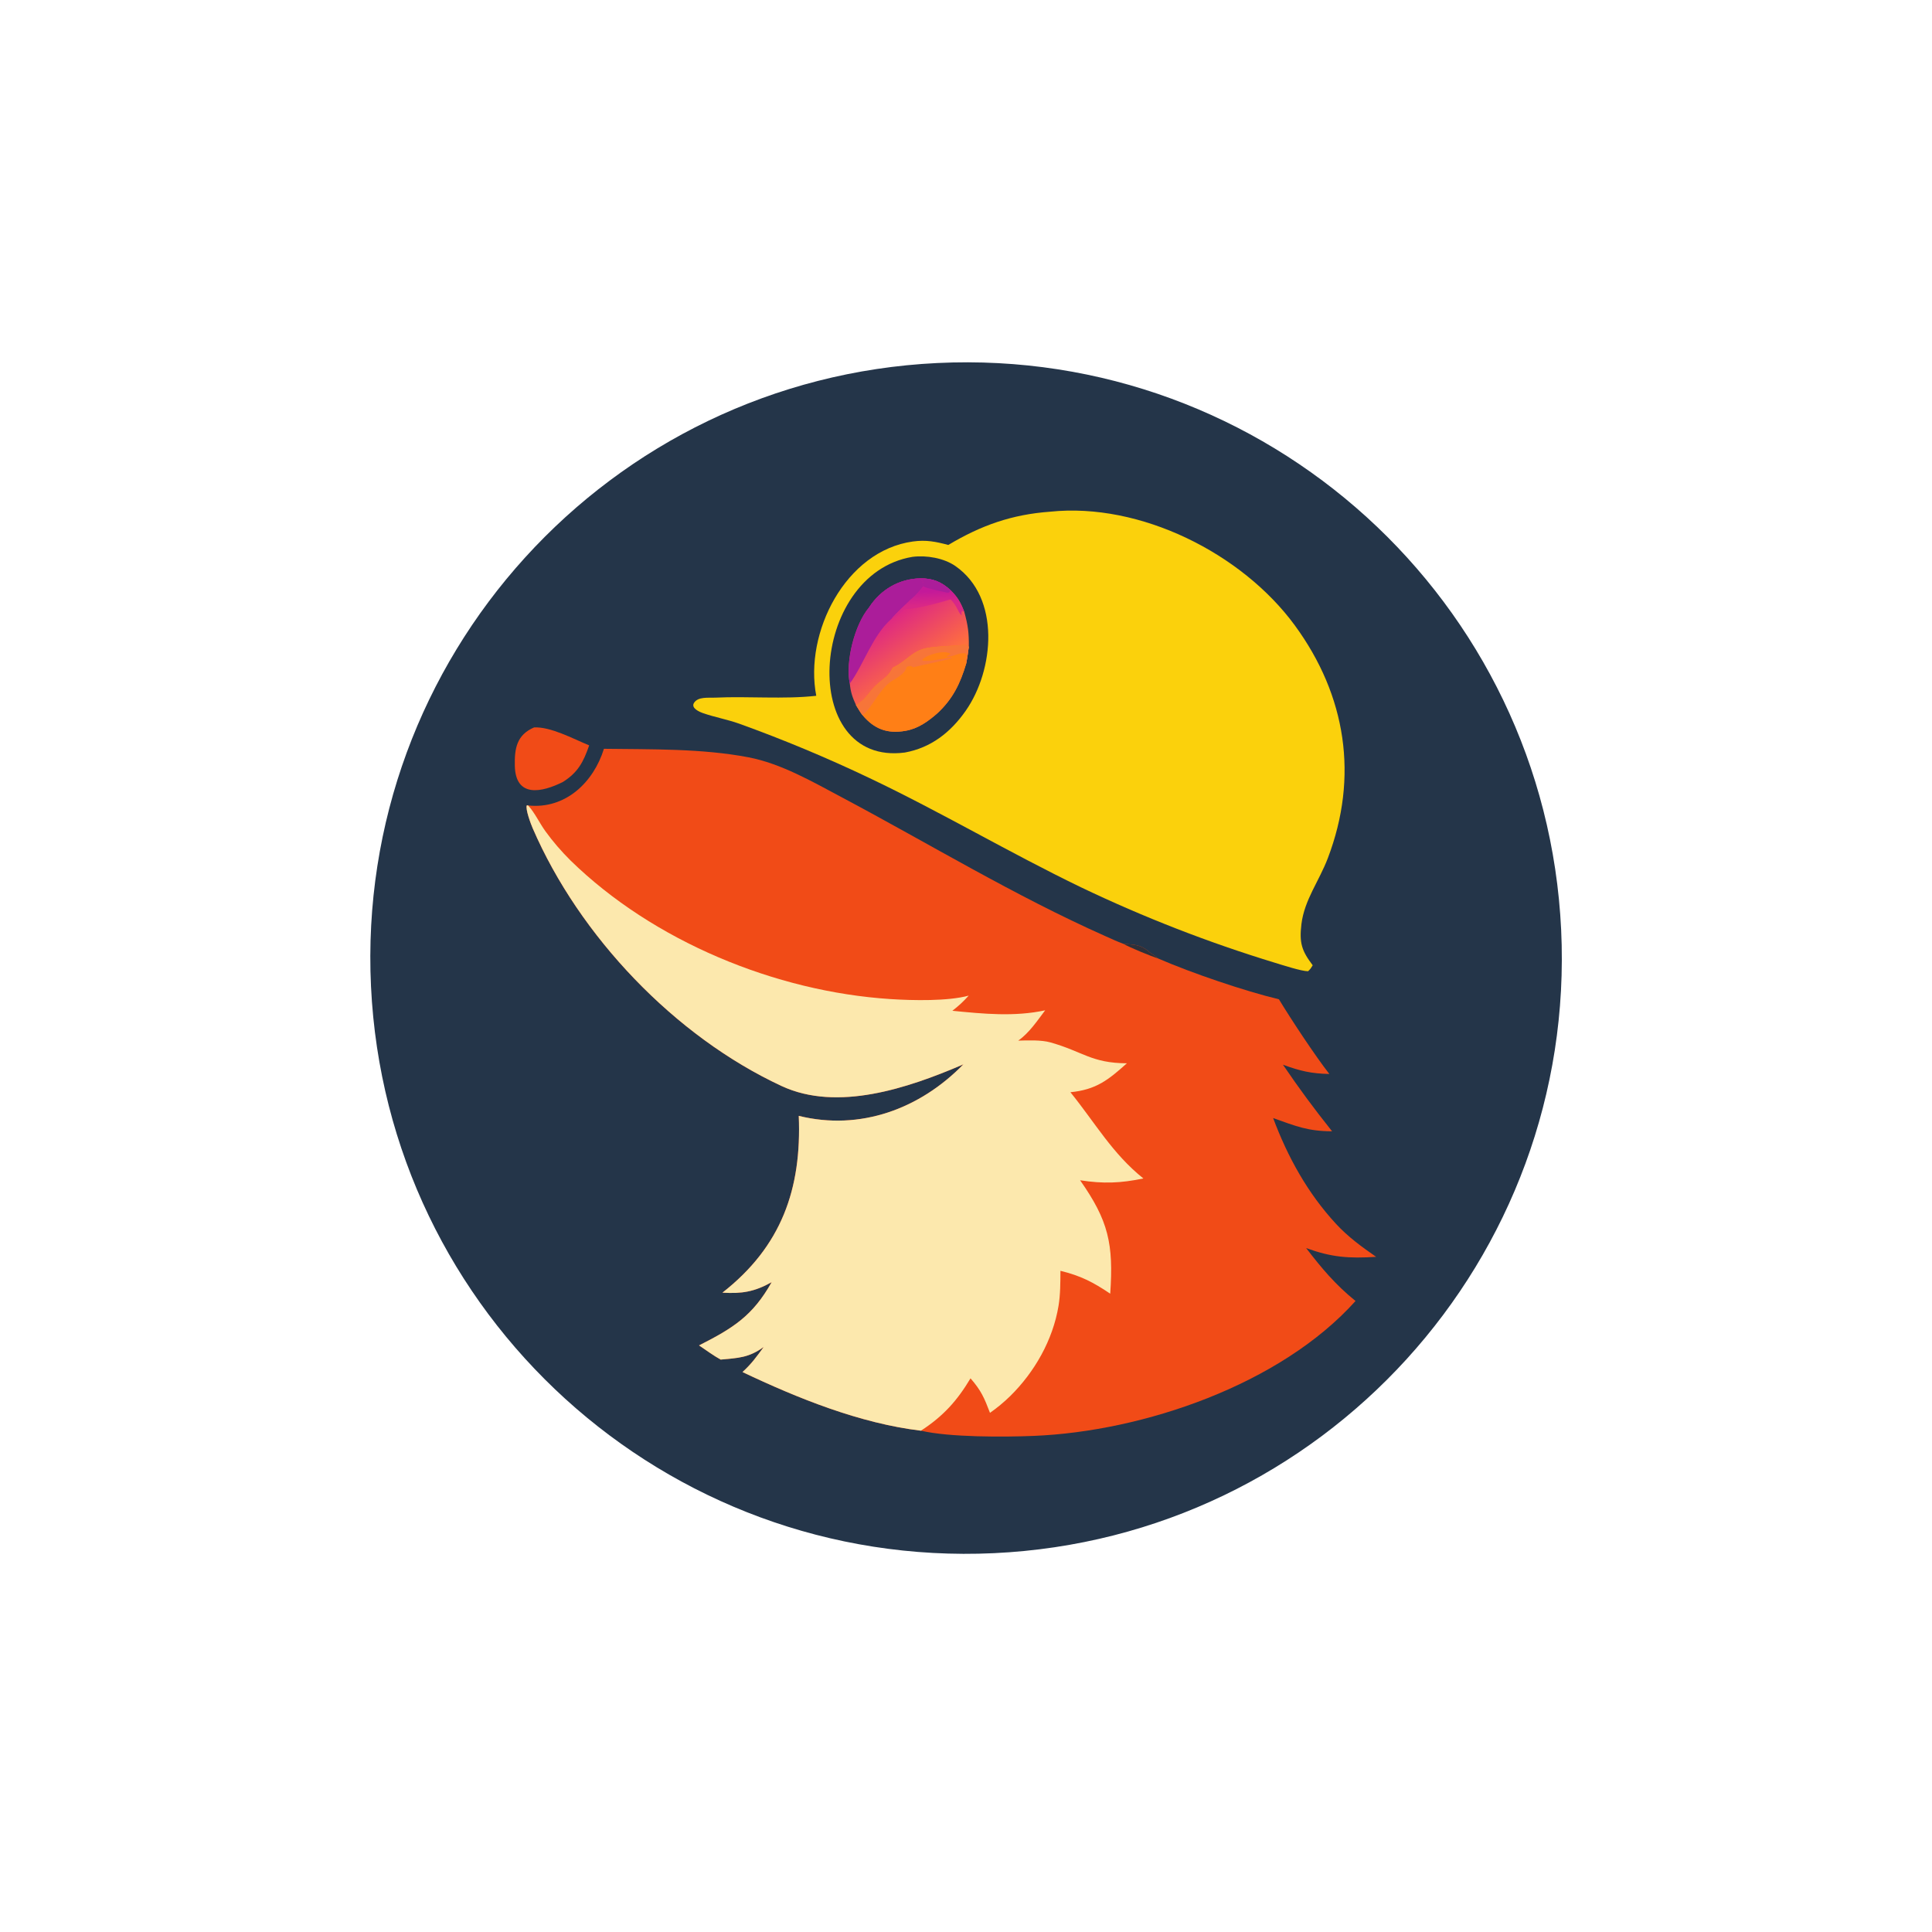
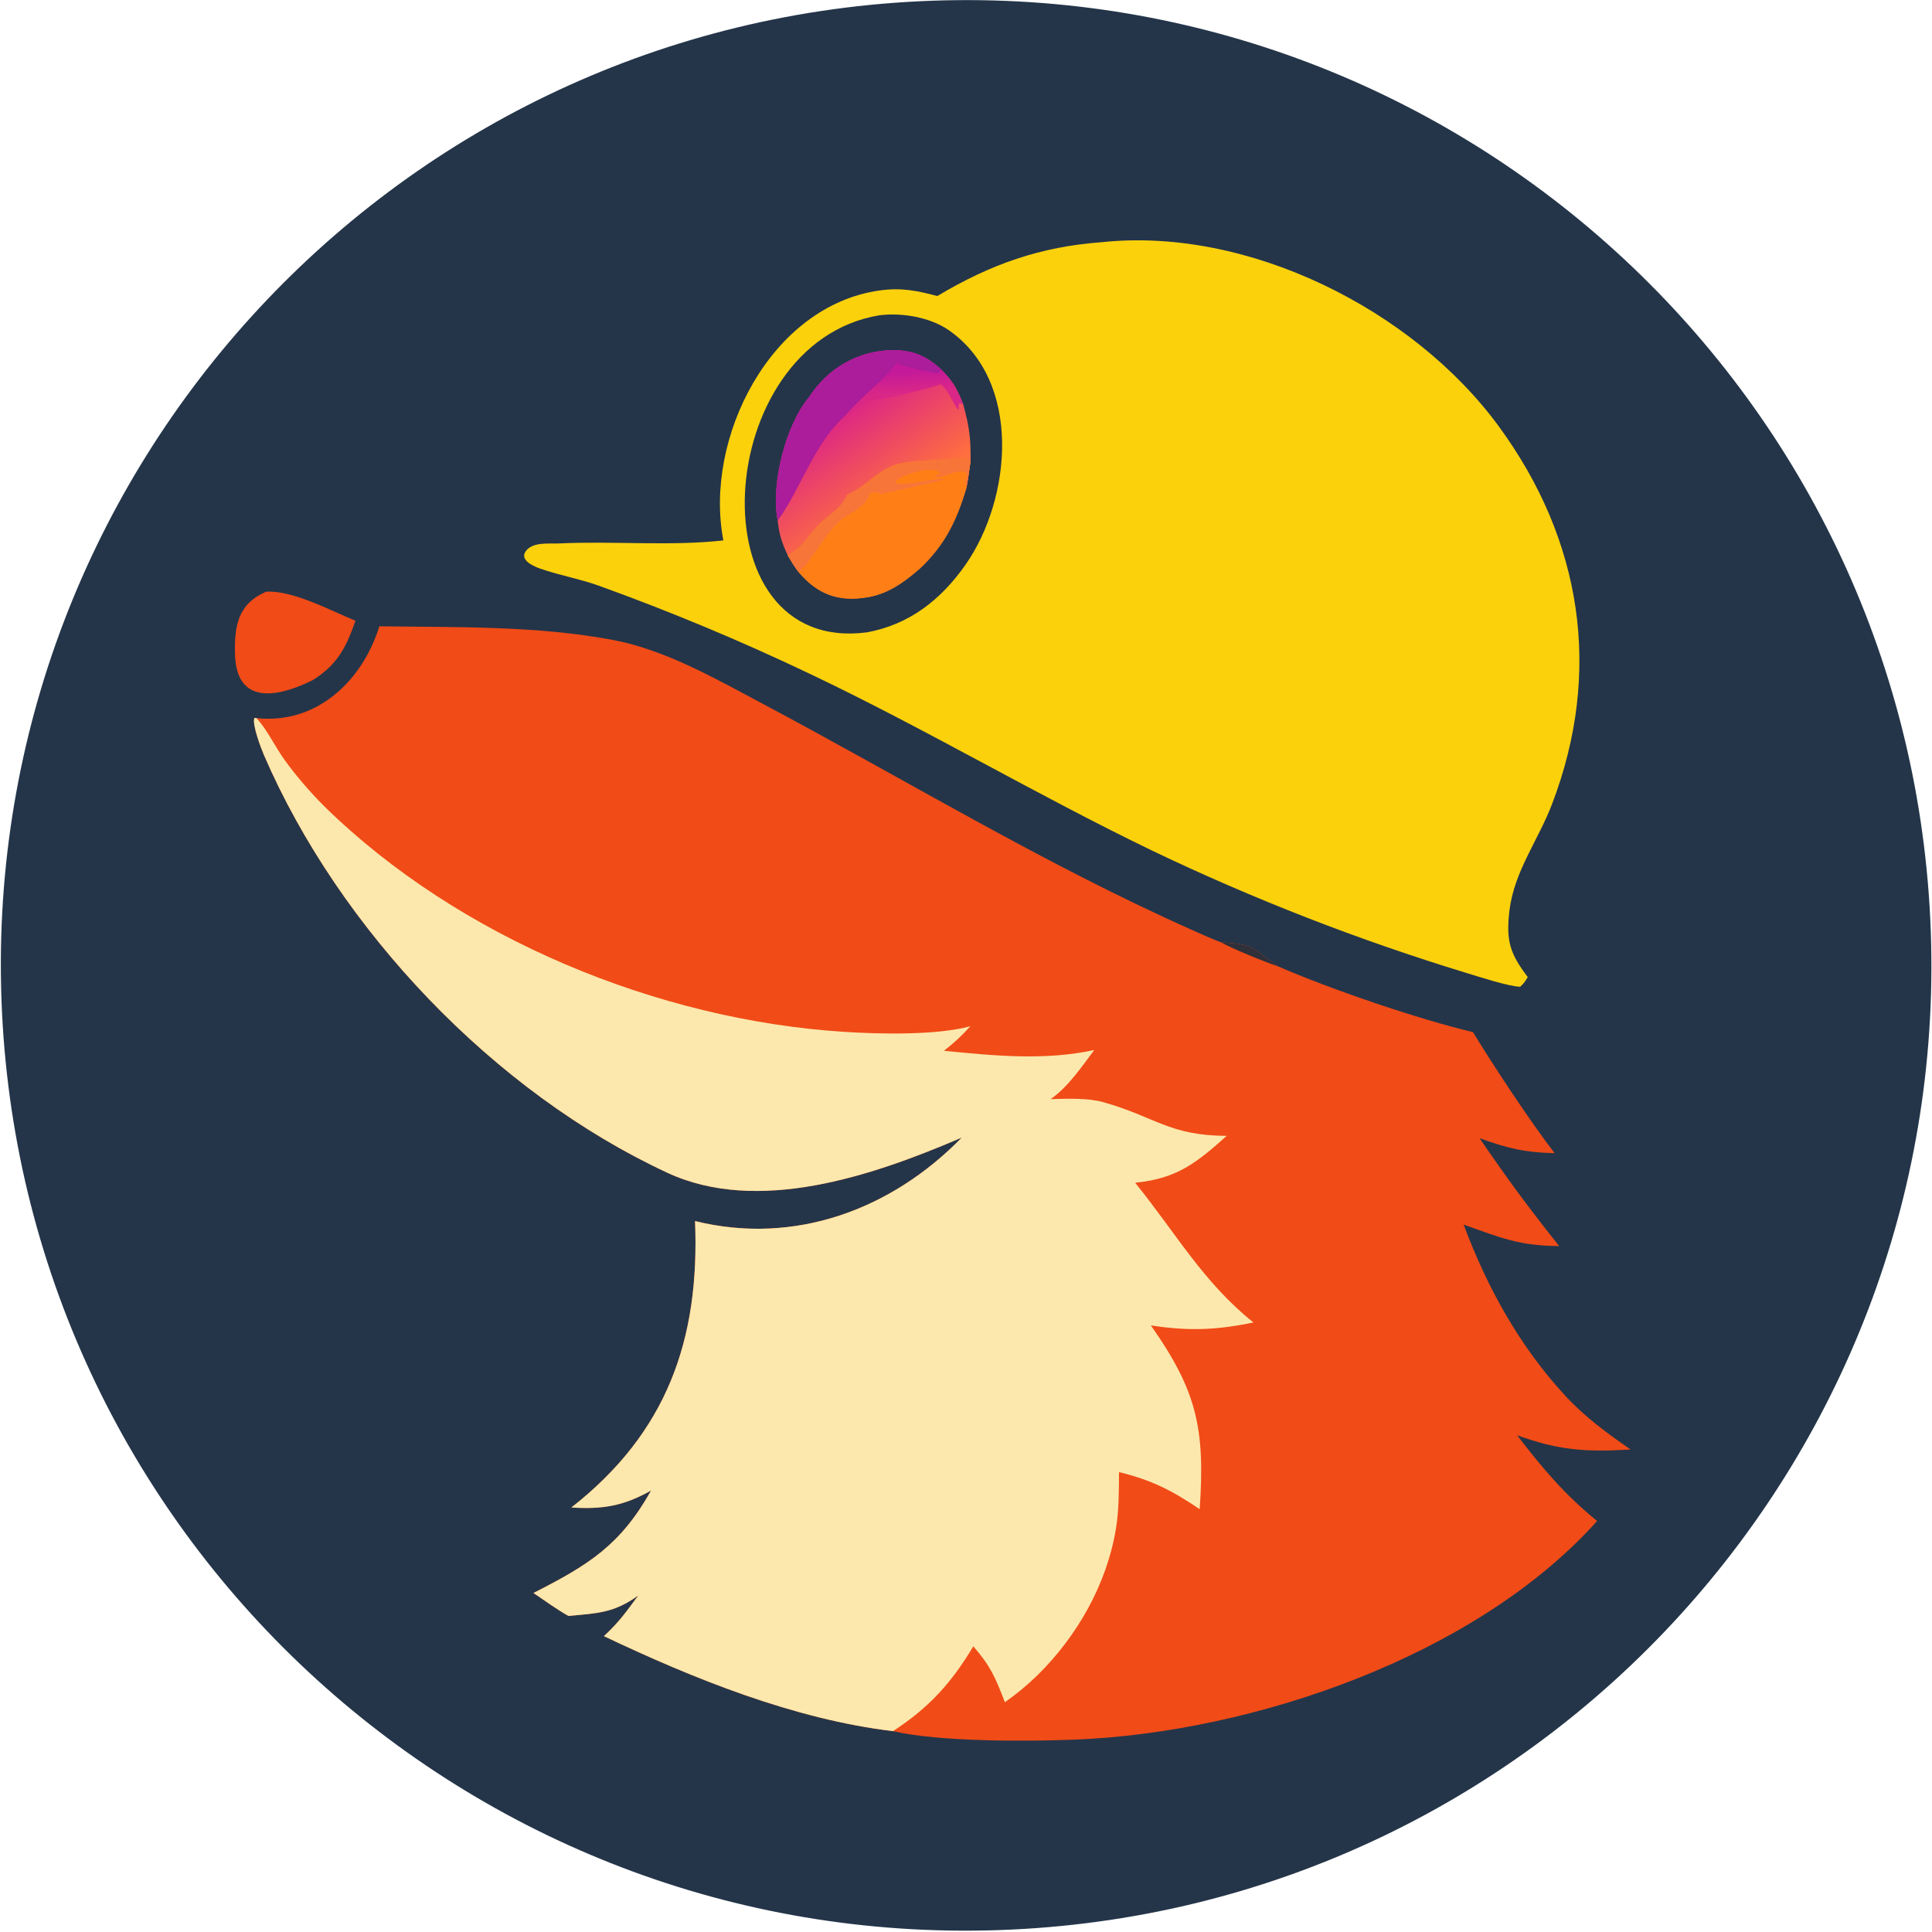
- <svg xmlns="http://www.w3.org/2000/svg" width="1024" height="1024">
+ <svg xmlns="http://www.w3.org/2000/svg" width="1024" height="1024" viewBox="196 192 632 632">
  <defs>
    <linearGradient y2="0.234" x2="0.354" y1="0.638" x1="0.572" id="gradient_0">
      <stop stop-color="#FF6F3E" offset="0" />
      <stop stop-color="#DC2487" offset="1" />
    </linearGradient>
    <linearGradient y2="0.327" x2="0.442" y1="0.654" x1="0.483" id="gradient_1">
      <stop stop-color="#D92787" offset="0" />
      <stop stop-color="#C3199A" offset="1" />
    </linearGradient>
  </defs>
  <g>
    <path id="svg_2" d="m496.738,192.411c174.285,-8.456 322.39,126.052 330.704,300.344c8.314,174.292 -126.315,322.287 -300.613,330.458c-174.098,8.162 -321.885,-126.277 -330.189,-300.368c-8.305,-174.091 126.015,-321.987 300.098,-330.434z" fill="#243549" />
    <path id="svg_3" d="m320.095,396.875c25.173,0.35 51.812,-0.226 76.631,4.516c17.189,3.284 33.792,12.872 49.215,21.069c46.543,24.733 91.632,52.228 139.88,73.693c3.145,1.399 6.356,2.91 9.583,4.094c5.647,0.538 8.742,0.117 13.651,4.194l-0.27,-0.08c1.741,1.307 3.792,2.489 5.31,3.767c17.316,7.531 45.651,17.183 63.758,21.514c6.378,10.535 19.256,30.051 26.729,39.592c-9.699,-0.227 -15.428,-1.58 -24.595,-4.919c9.144,13.385 16.02,22.687 26.048,35.303c-12.936,-0.087 -19.01,-2.652 -31.246,-7.033c7.677,20.599 18.333,39.902 33.397,56.163c6.344,6.849 13.568,12.121 21.211,17.411c-14.562,0.903 -23.519,0.275 -37.111,-4.65c8.31,10.788 15.369,19.259 26.171,28.045c-39.73,44.311 -112.503,69.146 -170.592,71.504c-15.744,0.64 -44.602,0.777 -59.75,-2.761c-32.359,-3.872 -65.381,-17.203 -94.57,-31.081c4.989,-4.607 7.224,-7.853 11.248,-13.297c-7.931,5.743 -13.442,5.819 -22.825,6.692c-3.392,-1.838 -8.151,-5.265 -11.461,-7.512c18.021,-9.15 28.422,-15.614 38.481,-33.504c-9.186,5.094 -15.754,6.168 -26.084,5.544c31.283,-24.483 42.045,-54.953 40.457,-93.701c32.537,8.029 64.22,-3.685 87.268,-27.33c-0.338,0.154 -0.678,0.305 -1.019,0.453c-28.24,12.049 -65.668,24.837 -95.31,11.071c-56.546,-26.261 -107.19,-79.384 -131.948,-136.617c-0.943,-2.18 -3.964,-10.123 -3.129,-12.167l0.676,0.061c19.696,2.125 34.67,-12.168 40.196,-30.034z" fill="#F14B17" />
    <path id="svg_4" d="m510.629,564.108c-0.338,0.154 -0.678,0.305 -1.019,0.453c-28.24,12.049 -65.668,24.837 -95.31,11.071c-56.546,-26.261 -107.19,-79.384 -131.948,-136.617c-0.943,-2.18 -3.964,-10.123 -3.129,-12.167l0.676,0.061c3.52,3.793 6.082,9.374 9.157,13.629c3.986,5.517 8.432,10.647 13.258,15.454c43.84,42.879 108.751,69.617 169.676,73.541c11.802,0.761 30.415,1.179 41.454,-1.836c-2.989,3.263 -5.145,5.297 -8.67,8.036c16.408,1.63 32.909,3.262 49.182,-0.244c-4.253,5.63 -8.506,12.026 -14.28,16.068c5.123,-0.154 12.186,-0.428 17.044,0.934c17.298,4.851 21.659,10.988 40.553,11.079c-9.819,8.8 -16.273,14 -29.934,15.332c13.287,16.444 22.265,32.564 38.679,45.707c-12.082,2.506 -21.2,2.866 -33.546,0.955c15.038,21.393 17.785,33.725 15.972,60.117c-9.027,-6.09 -15.684,-9.523 -26.384,-12.123c-0.052,6.196 -0.01,12.527 -1.028,18.639c-3.001,18.015 -12.622,34.952 -25.528,47.68c-3.345,3.276 -6.952,6.273 -10.786,8.96c-3.081,-8.048 -4.691,-11.819 -10.321,-18.288c-7.134,11.918 -14.45,20.049 -26.282,27.748c-32.359,-3.872 -65.381,-17.203 -94.57,-31.081c4.989,-4.607 7.224,-7.853 11.248,-13.297c-7.931,5.743 -13.442,5.819 -22.825,6.692c-3.392,-1.838 -8.151,-5.265 -11.461,-7.512c18.021,-9.15 28.422,-15.614 38.481,-33.504c-9.186,5.094 -15.754,6.168 -26.084,5.544c31.283,-24.483 42.045,-54.953 40.457,-93.701c32.537,8.029 64.22,-3.685 87.268,-27.33z" fill="#FCE8AD" />
    <path id="svg_5" d="m595.404,500.247c5.647,0.538 8.742,0.117 13.651,4.194l-0.27,-0.08c1.741,1.307 3.792,2.489 5.31,3.767c-4.281,-1.433 -14.926,-5.759 -18.691,-7.881z" fill="#2F3039" />
    <path id="svg_6" d="m556.575,271.209c47.775,-4.993 101.72,22.051 129.696,60.238c27.274,37.228 33.945,80.27 17.488,123.453c-4.606,12.089 -12.375,22.011 -13.97,34.846c-1.206,9.988 0.134,14.18 5.972,21.873c-1.04,1.682 -1.06,1.817 -2.451,3.155c-3.451,0.025 -13.847,-3.355 -17.594,-4.495c-35.245,-10.746 -69.63,-24.131 -102.864,-40.042c-38.013,-18.352 -74.238,-39.908 -112.056,-57.871c-22.494,-10.721 -45.503,-20.326 -68.944,-28.781c-6.185,-2.223 -12.939,-3.416 -19.162,-5.584c-1.967,-0.685 -6.51,-2.626 -4.893,-5.393c2.153,-3.503 7.655,-2.667 11.195,-2.838c17.425,-0.843 36.41,0.952 53.64,-0.989c-6.446,-33.377 15.447,-76.857 51.236,-81.779c7.005,-0.963 12.031,0.066 18.751,1.837c17.471,-10.431 33.683,-16.144 53.956,-17.63z" fill="#FBD10C" />
    <path id="svg_7" d="m483.629,295.143c7.409,-0.942 16.643,0.624 22.759,4.881c24.089,16.766 20.536,55.142 5.481,76.673c-8.112,11.601 -18.51,19.632 -32.261,22.156c-56.717,7.438 -51.033,-94.547 4.021,-103.71z" fill="#243549" />
    <path id="svg_8" d="m487.874,306.541c6.468,-0.022 10.994,1.758 15.849,6.176c3.861,3.746 5.433,6.598 7.368,11.559c1.964,7.178 2.503,11.036 2.402,18.513c-0.412,2.873 -0.789,5.932 -1.339,8.768c-3.183,10.688 -7.09,18.851 -15.395,26.559c-4.947,4.3 -10.118,8.051 -16.765,9.22c-9.61,1.718 -16.633,-0.89 -22.825,-8.296c-1.216,-1.517 -2.45,-3.682 -3.49,-5.378c-1.921,-4.229 -2.803,-6.727 -3.274,-11.367c-2.382,-11.638 2.559,-31.318 10.241,-40.372c6.134,-9.464 15.966,-15.192 27.228,-15.382z" fill="url(#gradient_0)" />
    <path id="svg_9" d="m473.207,353.831c6.9,-3.003 10.328,-9.104 18.444,-10.447c5.769,-0.955 13.589,-0.934 19.591,-1.637c0.563,-0.066 1.785,0.738 2.251,1.042c-0.412,2.873 -0.789,5.932 -1.339,8.768c-3.183,10.688 -7.09,18.851 -15.395,26.559c-4.947,4.3 -10.118,8.051 -16.765,9.22c-9.61,1.718 -16.633,-0.89 -22.825,-8.296c-1.216,-1.517 -2.45,-3.682 -3.49,-5.378c5.496,-2.886 6.378,-6.542 10.858,-10.678c3.842,-3.547 6.229,-4.249 8.67,-9.153z" fill="#ff7f16" />
    <path id="svg_10" d="m473.207,353.831c6.9,-3.003 10.328,-9.104 18.444,-10.447c5.769,-0.955 13.589,-0.934 19.591,-1.637c0.563,-0.066 1.785,0.738 2.251,1.042c-0.412,2.873 -0.789,5.932 -1.339,8.768c-0.769,-3.751 0.062,-1.692 0.188,-4.418l-0.566,-0.838c-3.517,-0.647 -6.612,2.01 -10.106,1.793c0.786,-0.609 1.284,-0.95 2.104,-1.499c-2.672,-2.321 -12.25,0.196 -14.945,3.035l0.23,0.515c4.836,0.722 13.996,-2.109 15.657,-1.347c-0.43,0.519 -17.838,4.067 -20.631,4.878c-1.819,-0.963 -0.852,-0.757 -3.036,-0.447c-0.925,0.726 -0.517,0.292 -0.932,1.638l-0.049,-0.218c-0.791,2.457 -4.916,4.834 -7.277,6.23c-6.241,3.69 -11.218,15.213 -15.622,18.161c-1.216,-1.517 -2.45,-3.682 -3.49,-5.378c5.496,-2.886 6.378,-6.542 10.858,-10.678c3.842,-3.547 6.229,-4.249 8.67,-9.153z" fill="#F77539" />
    <path id="svg_12" d="m460.646,321.923c6.134,-9.464 15.966,-15.192 27.228,-15.382c1.289,1.652 1.843,2.039 1.493,4.238c-2.162,2.563 -3.797,4.674 -6.408,6.795c-3.07,2.969 -7.803,7.249 -10.387,10.353c-10.042,8.666 -14.823,24.357 -22.008,34.148l-0.159,0.22c-2.382,-11.638 2.559,-31.318 10.241,-40.372z" fill="#AB1D9A" />
    <path id="svg_13" d="m460.646,321.923c6.134,-9.464 15.966,-15.192 27.228,-15.382c1.289,1.652 1.843,2.039 1.493,4.238c-2.162,2.563 -3.797,4.674 -6.408,6.795c-0.086,-3.531 3.848,-3.522 4.614,-6.628c-10.445,-8.74 -20.199,7.804 -26.927,10.977z" fill="#AB1D9A" />
    <path id="svg_14" d="m487.874,306.541c6.468,-0.022 10.994,1.758 15.849,6.176c3.861,3.746 5.433,6.598 7.368,11.559l-1.243,-0.449c-0.367,1.301 -0.273,0.808 -0.111,2.232c-1.678,-0.632 -2.501,-5.308 -5.939,-8.349c-6.166,1.906 -18.385,5.127 -24.675,5.186c-2.216,2.13 -3.706,4.002 -6.551,5.031c2.584,-3.104 7.317,-7.384 10.387,-10.353c2.611,-2.121 4.246,-4.232 6.408,-6.795c0.35,-2.199 -0.204,-2.586 -1.493,-4.238z" fill="url(#gradient_1)" />
    <path id="svg_15" d="m487.874,306.541c6.468,-0.022 10.994,1.758 15.849,6.176l-0.527,1.18l-0.943,0.271c-2.418,-0.557 -11.201,-2.283 -12.886,-3.389c0.35,-2.199 -0.204,-2.586 -1.493,-4.238z" fill="#AB1D9A" />
    <path id="svg_16" d="m283.069,385.555c8.702,-0.468 20.577,5.934 29.208,9.513c-3.045,8.755 -5.902,14.333 -13.945,19.399c-11.139,5.549 -25.053,8.546 -25.461,-8.539c-0.219,-9.142 0.955,-16.411 10.198,-20.373z" fill="#F14B17" />
  </g>
</svg>
